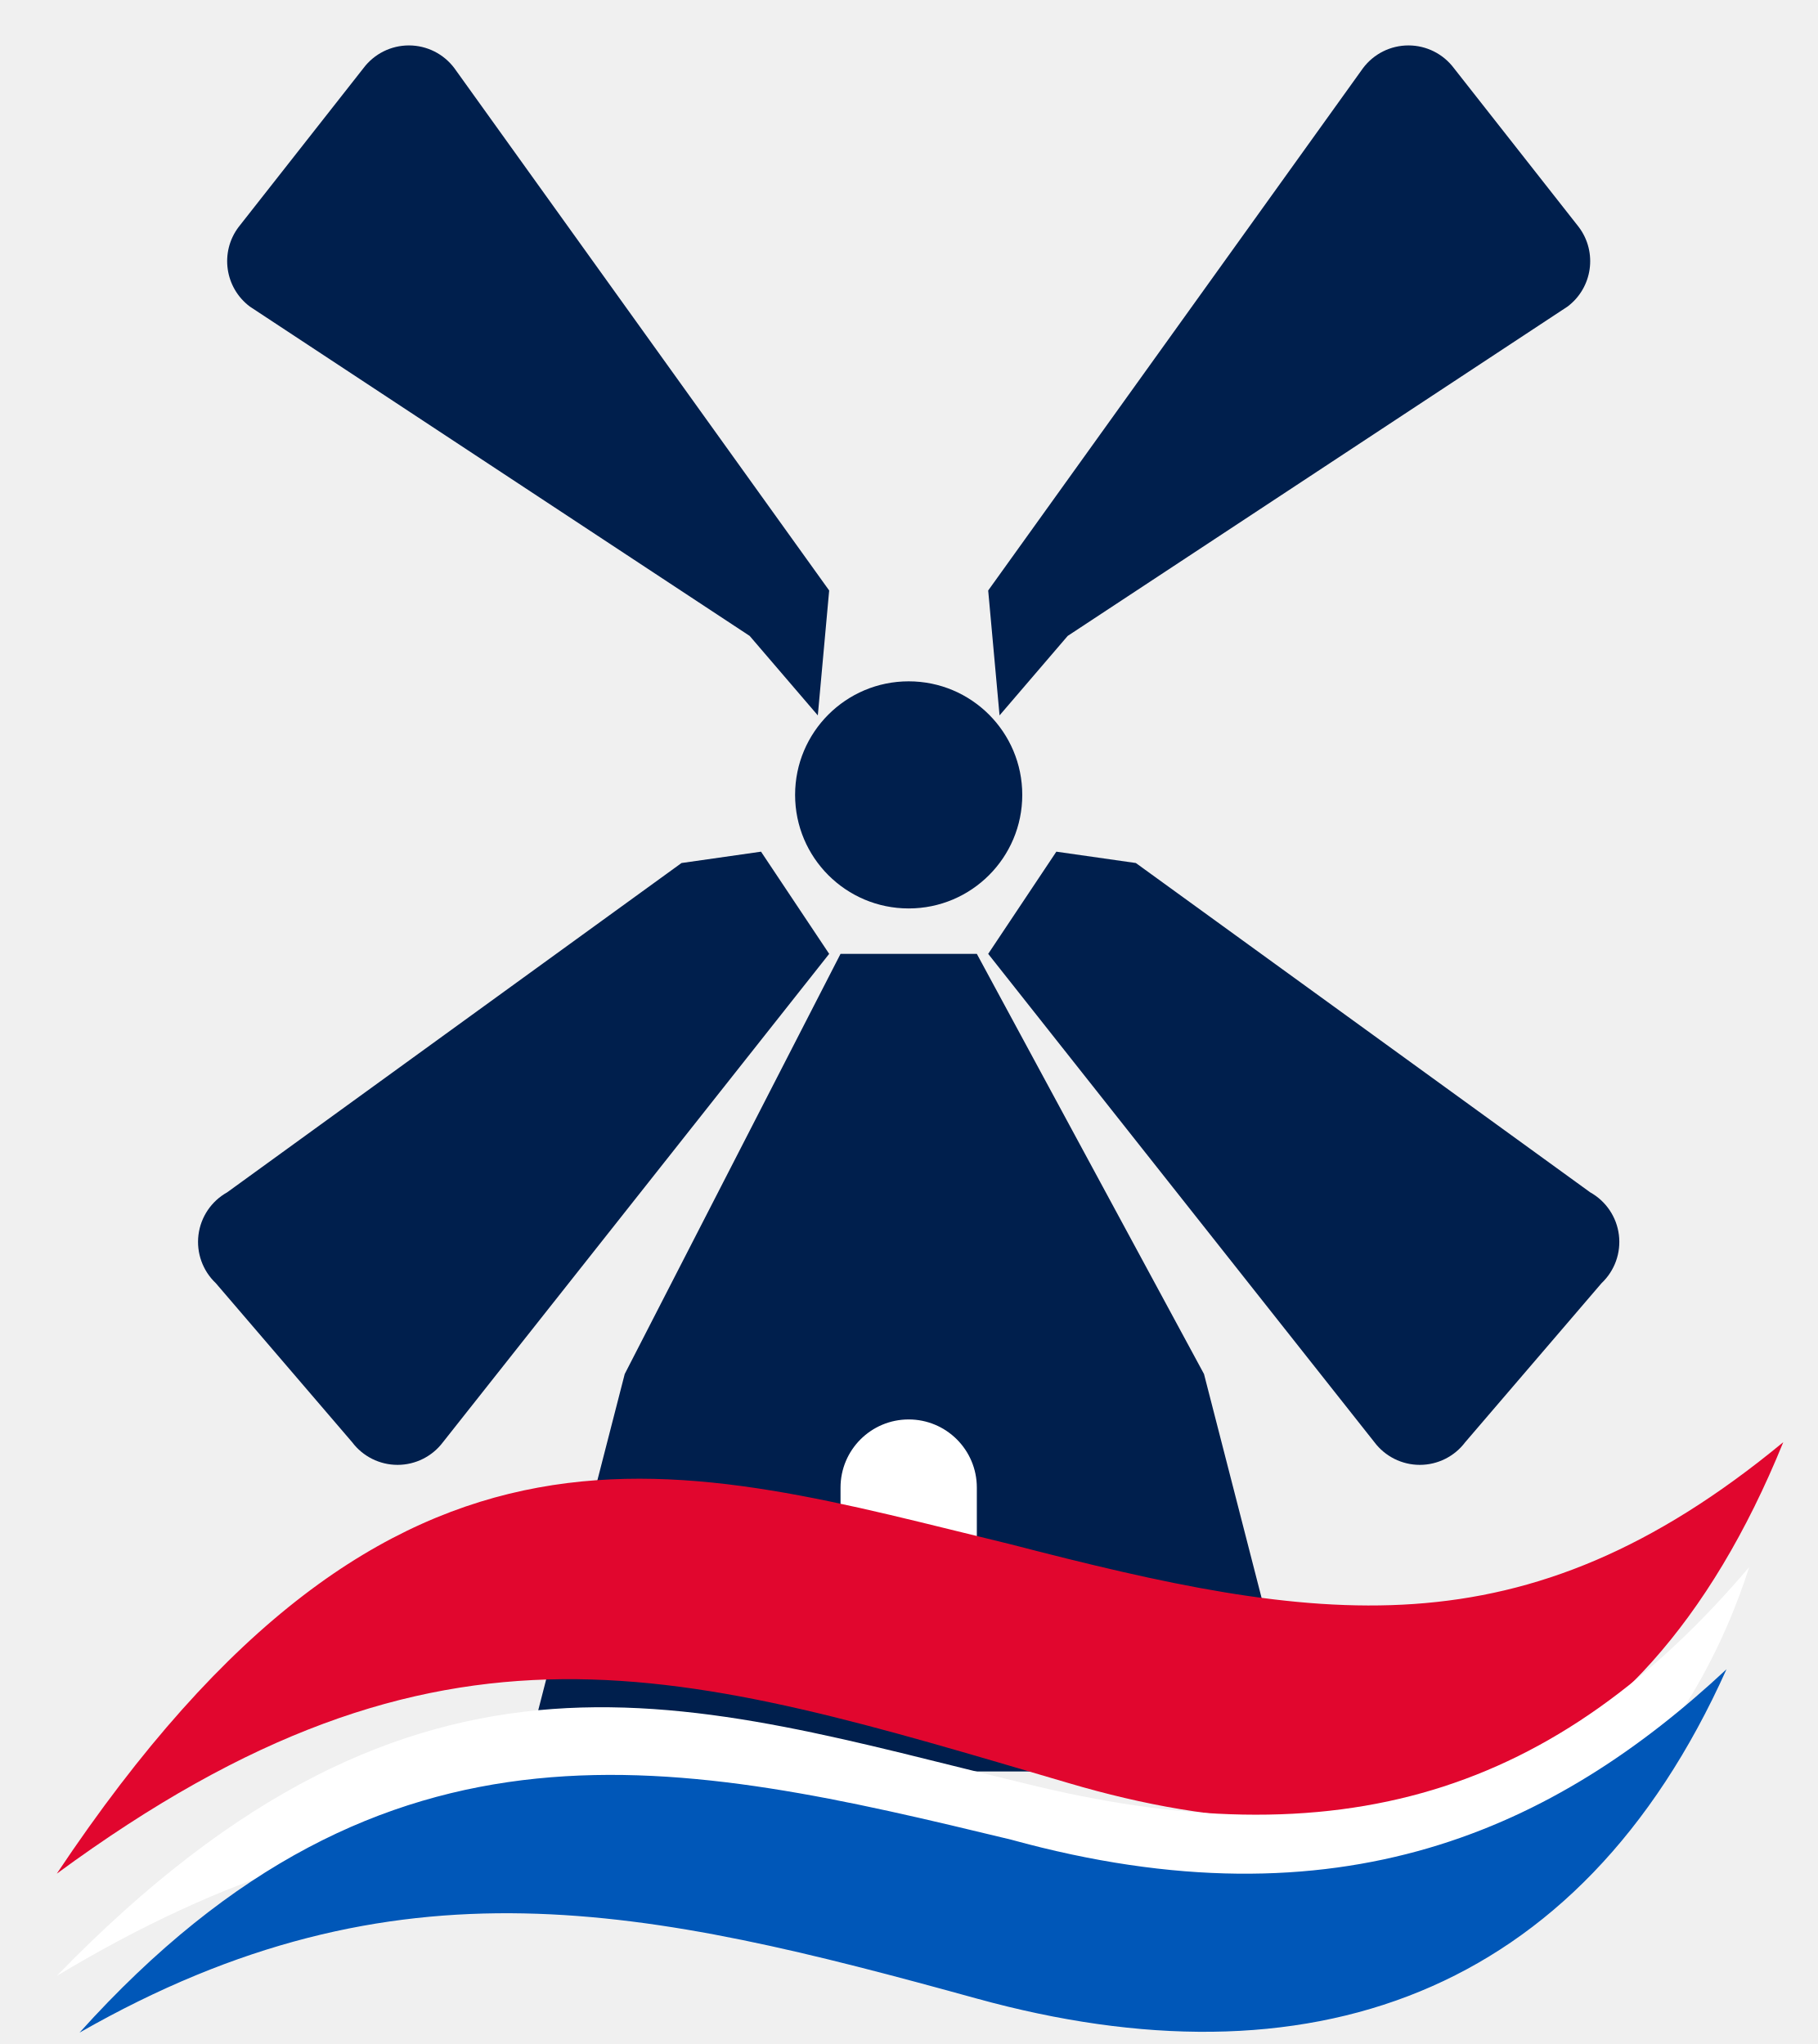
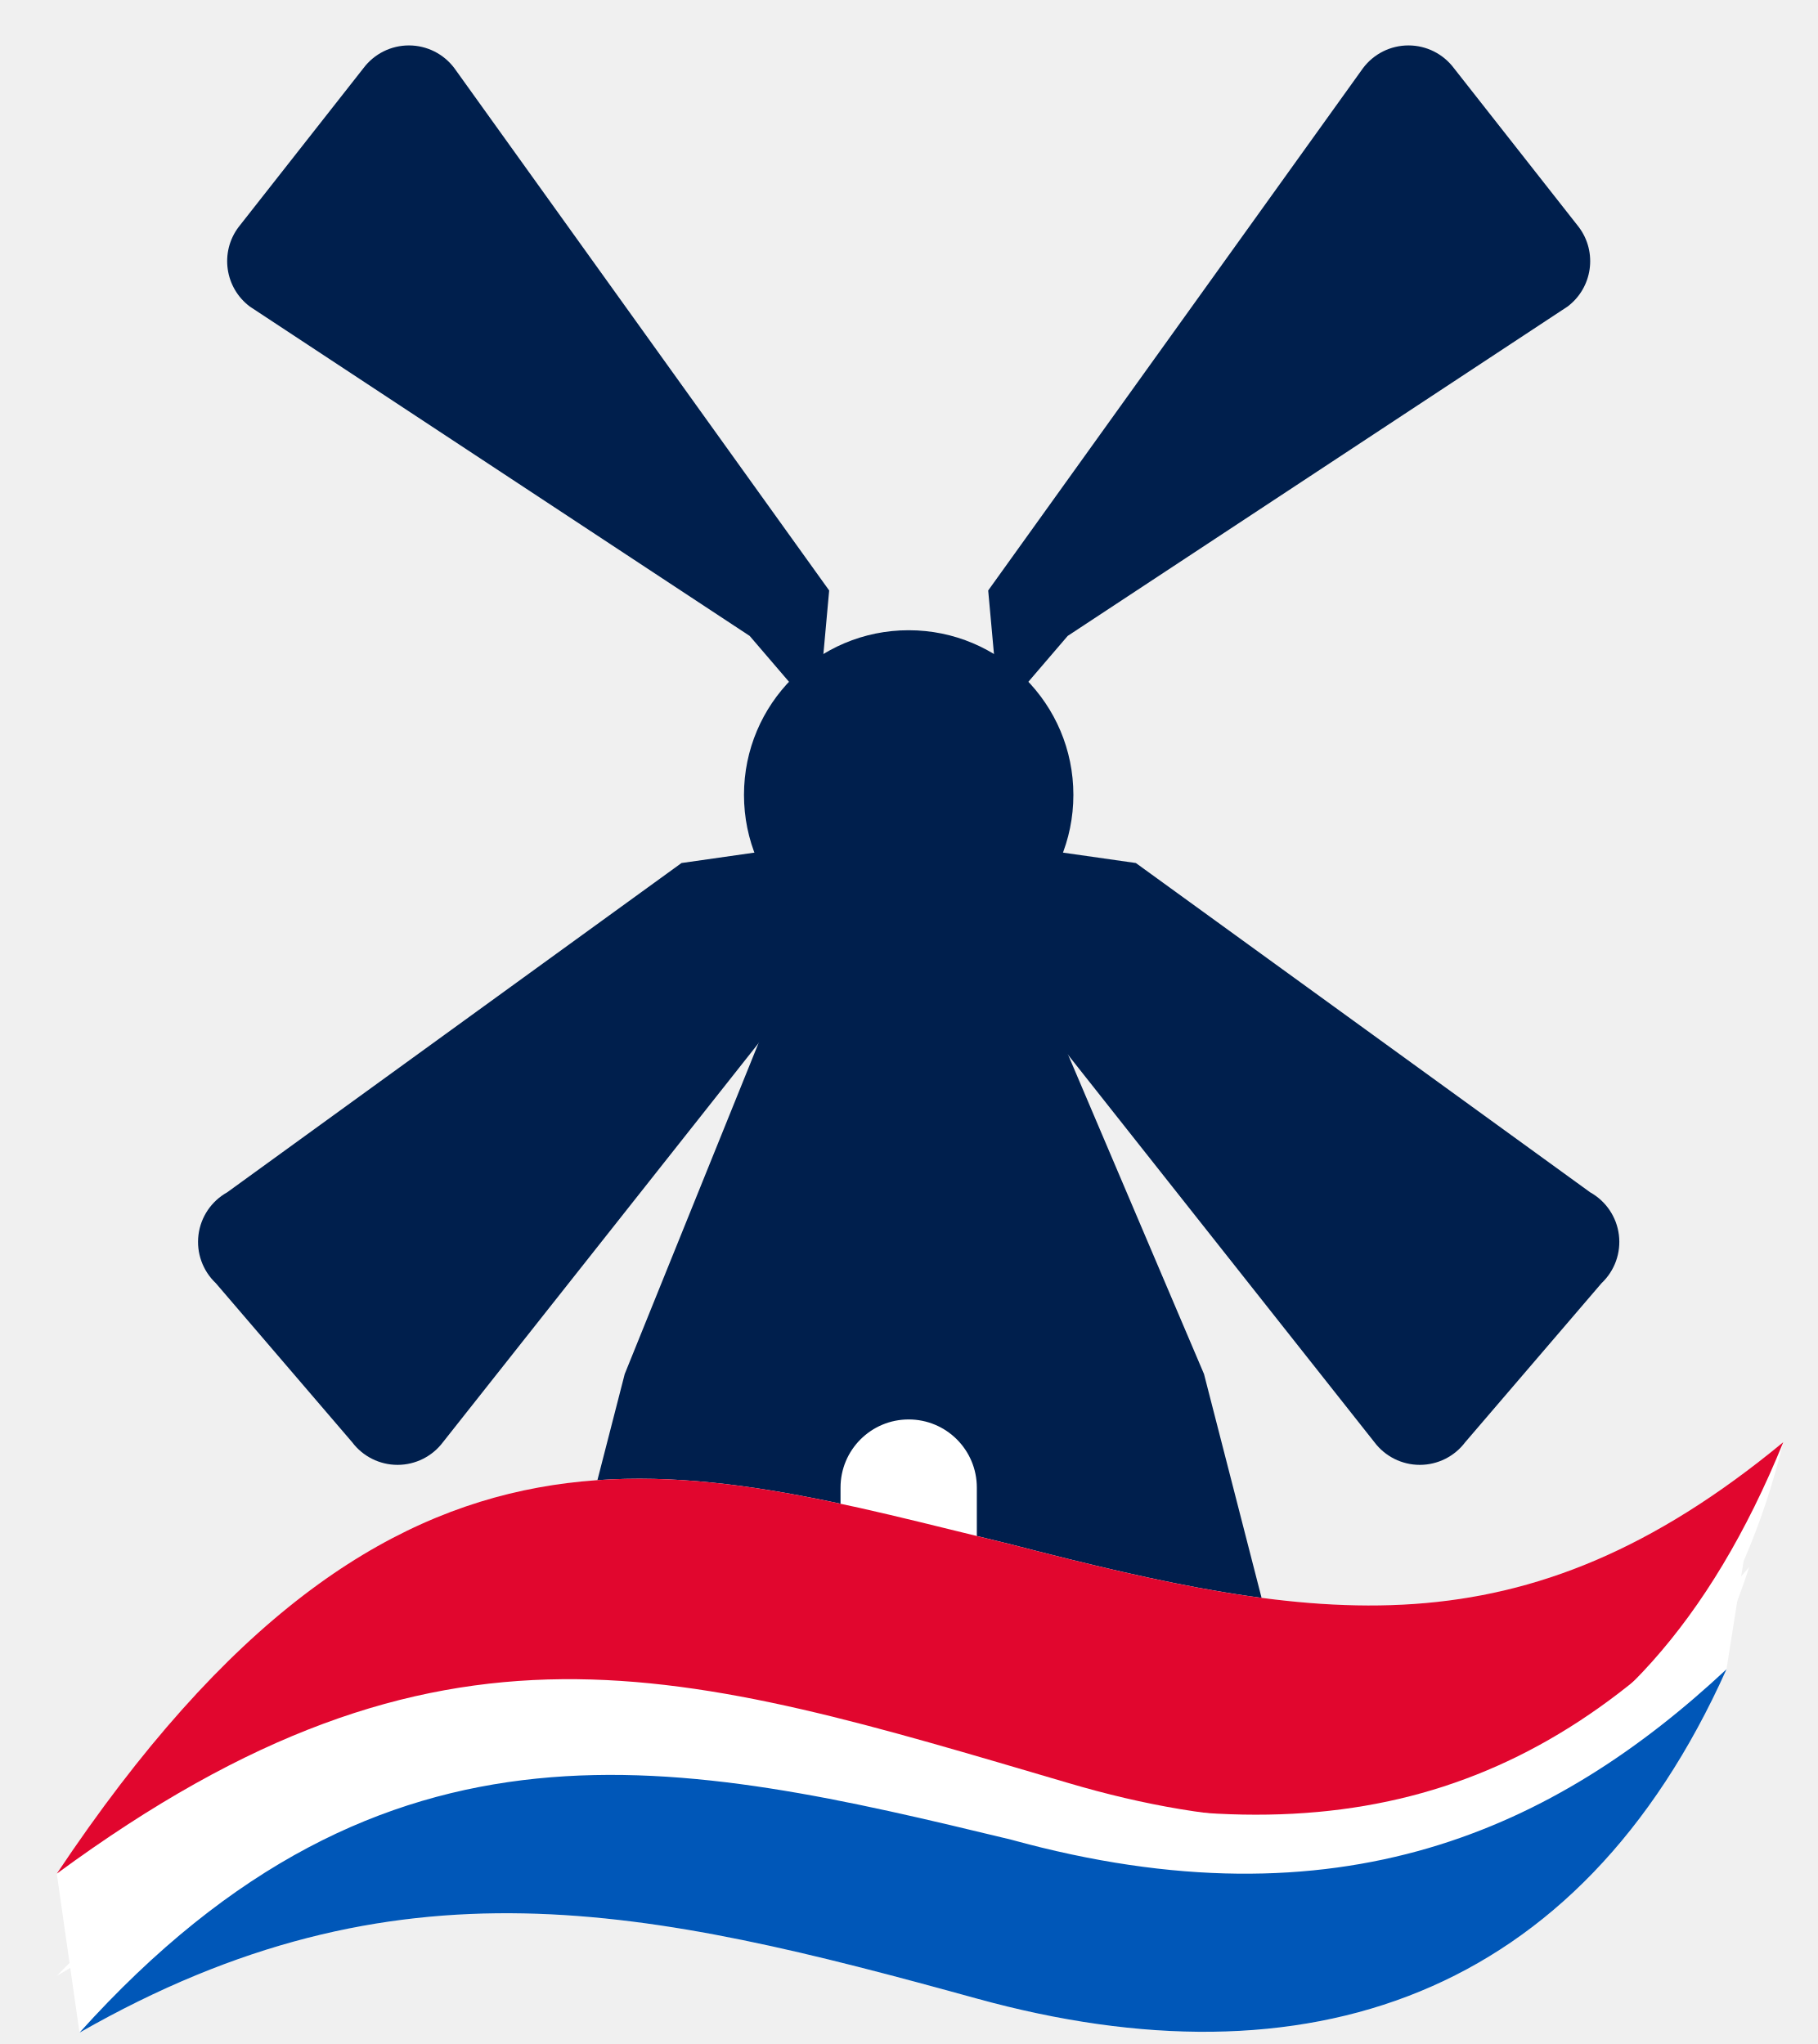
<svg xmlns="http://www.w3.org/2000/svg" viewBox="0 0 160 180" role="img" aria-labelledby="title">
  <g fill="#001f4d">
    <path d="m72 63-6-7L22 27a5 5 0 0 1-1-7L32 6a5 5 0 0 1 8 0l33 46z" />
    <path d="m88 63 6-7 44-29a5 5 0 0 0 1-7L128 6a5 5 0 0 0-8 0L87 52z" />
    <path d="m67 75-7 1-40 29a5 5 0 0 0-1 8l12 14a5 5 0 0 0 8 0l34-43z" />
    <path d="m93 75 7 1 40 29a5 5 0 0 1 1 8l-12 14a5 5 0 0 1-8 0L87 84z" />
-     <path d="m74 84-19 37-9 35h69l-9-35-20-37z" />
-     <circle cx="80" cy="70" r="10" />
+     <path d="M74 74 55 121l-9 35h69l-9-35-20-47z" />
+     <circle cx="80" cy="70" r="14.5" />
  </g>
  <path d="M74 131a6 6 0 0 1 12 0v14H74z" fill="#fff" />
+   <path d="M5 165c30-45 55-36 84-29 27 7 45 10 68-9-1 4-2 7-3.5 10.5L152 147c-13 29-37 37-66 29-29-8-51-13-79 3z" fill="#fff" />
  <path d="M5 165c30-45 55-36 84-29 27 7 45 10 68-9-13 32-36 38-63 30-34-10-55-17-89 8" fill="#e1062e" />
  <path d="M5 174c32-33 56-24 85-17 28 7 47 1 64-19-9 28-36 40-65 31-33-10-54-13-84 5" fill="#fff" />
  <path d="M7 179c27-30 53-24 82-17 29 8 48-1 63-15-13 29-37 37-66 29-29-8-51-13-79 3" fill="#0057b8" />
</svg>
